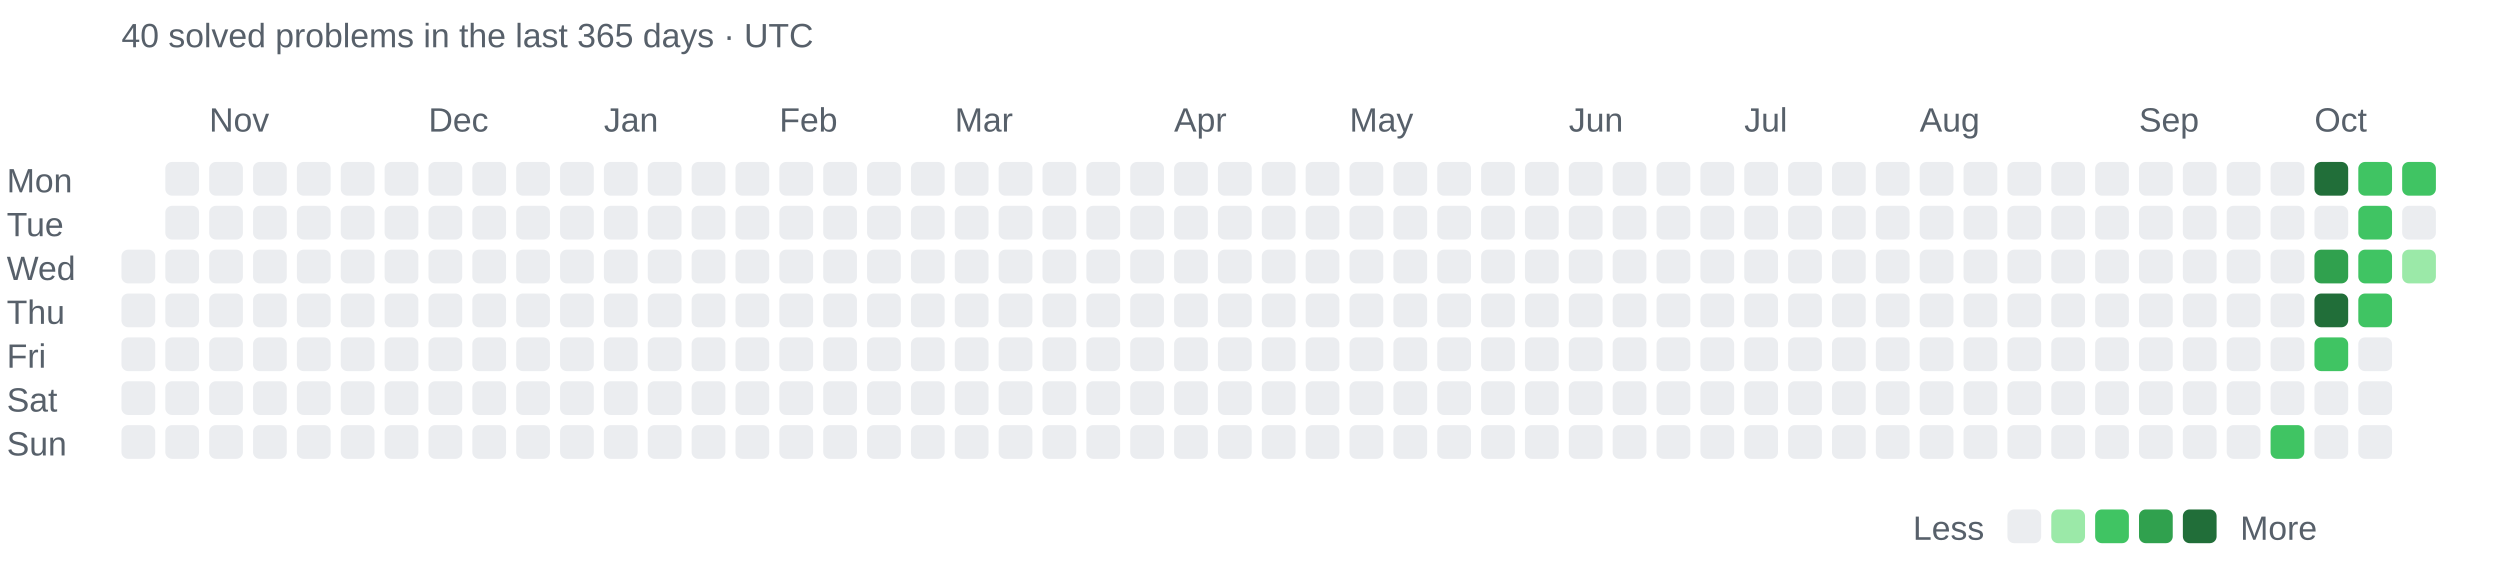
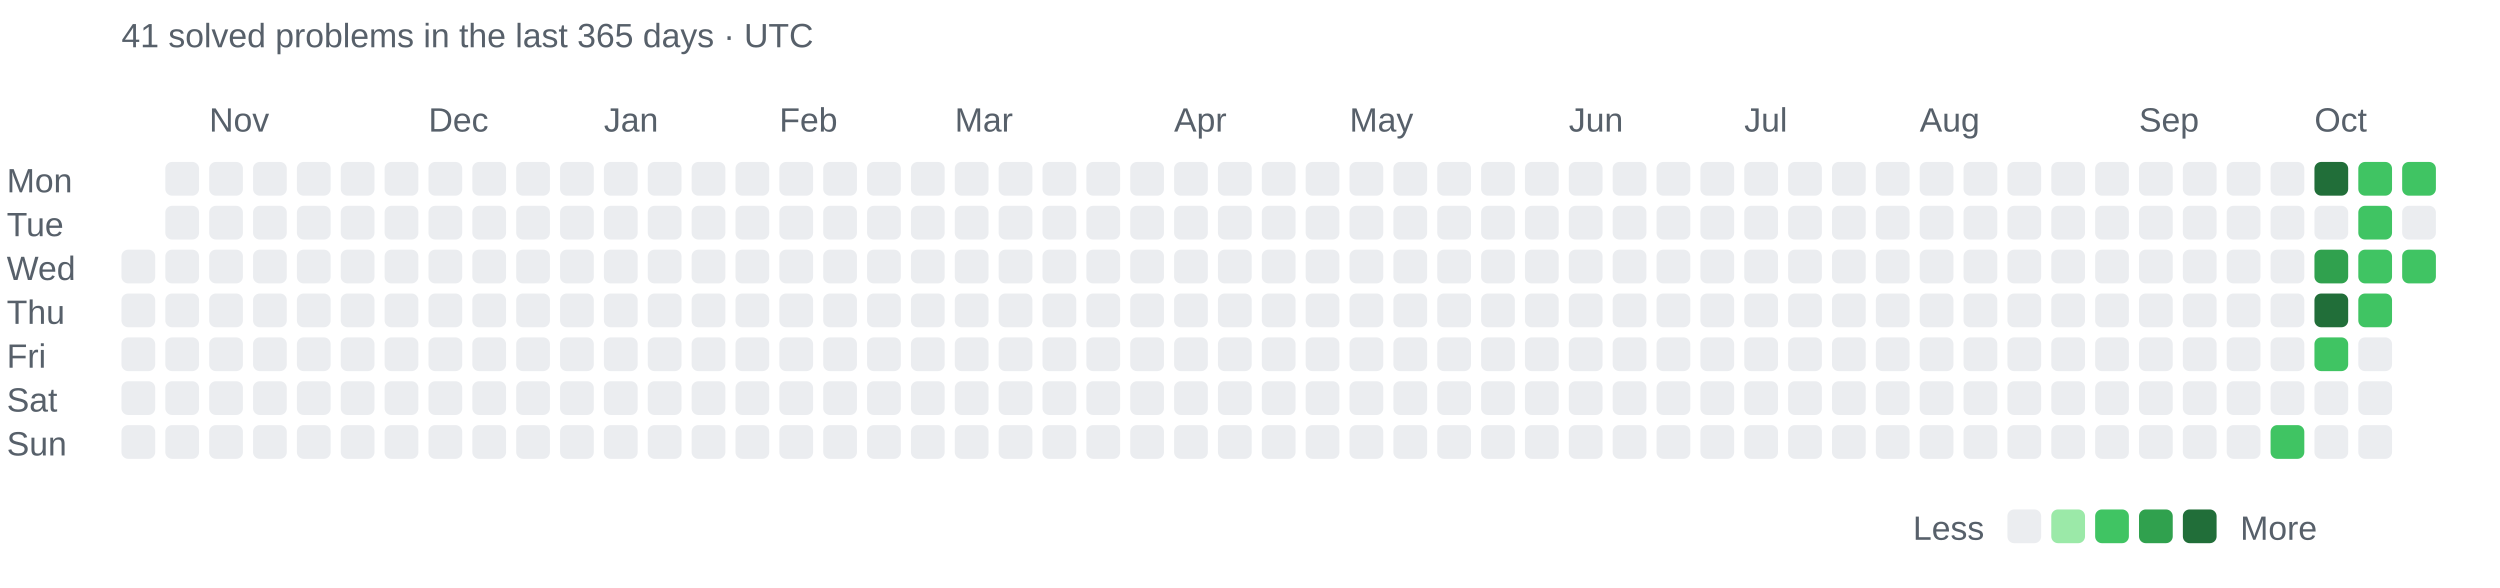
<svg xmlns="http://www.w3.org/2000/svg" width="741" height="174" viewBox="0 0 741 174" role="img" aria-labelledby="title description">
  <g font-family="Arial, sans-serif" font-size="10" fill="#57606a">
-     <text x="36" y="14">40 solved problems in the last 365 days · UTC</text>
+     <text x="36" y="14">41 solved problems in the last 365 days · UTC</text>
    <text x="2" y="57">Mon</text>
    <text x="2" y="70">Tue</text>
    <text x="2" y="83">Wed</text>
    <text x="2" y="96">Thu</text>
    <text x="2" y="109">Fri</text>
    <text x="2" y="122">Sat</text>
    <text x="2" y="135">Sun</text>
    <rect x="36" y="74" width="10" height="10" rx="2" fill="#ebedf0" data-date="2025-10-15" data-count="0" />
    <rect x="36" y="87" width="10" height="10" rx="2" fill="#ebedf0" data-date="2025-10-16" data-count="0" />
    <rect x="36" y="100" width="10" height="10" rx="2" fill="#ebedf0" data-date="2025-10-17" data-count="0" />
    <rect x="36" y="113" width="10" height="10" rx="2" fill="#ebedf0" data-date="2025-10-18" data-count="0" />
    <rect x="36" y="126" width="10" height="10" rx="2" fill="#ebedf0" data-date="2025-10-19" data-count="0" />
    <rect x="49" y="48" width="10" height="10" rx="2" fill="#ebedf0" data-date="2025-10-20" data-count="0" />
    <rect x="49" y="61" width="10" height="10" rx="2" fill="#ebedf0" data-date="2025-10-21" data-count="0" />
    <rect x="49" y="74" width="10" height="10" rx="2" fill="#ebedf0" data-date="2025-10-22" data-count="0" />
    <rect x="49" y="87" width="10" height="10" rx="2" fill="#ebedf0" data-date="2025-10-23" data-count="0" />
    <rect x="49" y="100" width="10" height="10" rx="2" fill="#ebedf0" data-date="2025-10-24" data-count="0" />
    <rect x="49" y="113" width="10" height="10" rx="2" fill="#ebedf0" data-date="2025-10-25" data-count="0" />
    <rect x="49" y="126" width="10" height="10" rx="2" fill="#ebedf0" data-date="2025-10-26" data-count="0" />
    <rect x="62" y="48" width="10" height="10" rx="2" fill="#ebedf0" data-date="2025-10-27" data-count="0" />
    <rect x="62" y="61" width="10" height="10" rx="2" fill="#ebedf0" data-date="2025-10-28" data-count="0" />
    <rect x="62" y="74" width="10" height="10" rx="2" fill="#ebedf0" data-date="2025-10-29" data-count="0" />
    <rect x="62" y="87" width="10" height="10" rx="2" fill="#ebedf0" data-date="2025-10-30" data-count="0" />
    <rect x="62" y="100" width="10" height="10" rx="2" fill="#ebedf0" data-date="2025-10-31" data-count="0" />
    <text x="62" y="39">Nov</text>
    <rect x="62" y="113" width="10" height="10" rx="2" fill="#ebedf0" data-date="2025-11-01" data-count="0" />
    <rect x="62" y="126" width="10" height="10" rx="2" fill="#ebedf0" data-date="2025-11-02" data-count="0" />
    <rect x="75" y="48" width="10" height="10" rx="2" fill="#ebedf0" data-date="2025-11-03" data-count="0" />
    <rect x="75" y="61" width="10" height="10" rx="2" fill="#ebedf0" data-date="2025-11-04" data-count="0" />
    <rect x="75" y="74" width="10" height="10" rx="2" fill="#ebedf0" data-date="2025-11-05" data-count="0" />
    <rect x="75" y="87" width="10" height="10" rx="2" fill="#ebedf0" data-date="2025-11-06" data-count="0" />
    <rect x="75" y="100" width="10" height="10" rx="2" fill="#ebedf0" data-date="2025-11-07" data-count="0" />
    <rect x="75" y="113" width="10" height="10" rx="2" fill="#ebedf0" data-date="2025-11-08" data-count="0" />
    <rect x="75" y="126" width="10" height="10" rx="2" fill="#ebedf0" data-date="2025-11-09" data-count="0" />
    <rect x="88" y="48" width="10" height="10" rx="2" fill="#ebedf0" data-date="2025-11-10" data-count="0" />
    <rect x="88" y="61" width="10" height="10" rx="2" fill="#ebedf0" data-date="2025-11-11" data-count="0" />
    <rect x="88" y="74" width="10" height="10" rx="2" fill="#ebedf0" data-date="2025-11-12" data-count="0" />
    <rect x="88" y="87" width="10" height="10" rx="2" fill="#ebedf0" data-date="2025-11-13" data-count="0" />
    <rect x="88" y="100" width="10" height="10" rx="2" fill="#ebedf0" data-date="2025-11-14" data-count="0" />
    <rect x="88" y="113" width="10" height="10" rx="2" fill="#ebedf0" data-date="2025-11-15" data-count="0" />
    <rect x="88" y="126" width="10" height="10" rx="2" fill="#ebedf0" data-date="2025-11-16" data-count="0" />
    <rect x="101" y="48" width="10" height="10" rx="2" fill="#ebedf0" data-date="2025-11-17" data-count="0" />
    <rect x="101" y="61" width="10" height="10" rx="2" fill="#ebedf0" data-date="2025-11-18" data-count="0" />
    <rect x="101" y="74" width="10" height="10" rx="2" fill="#ebedf0" data-date="2025-11-19" data-count="0" />
    <rect x="101" y="87" width="10" height="10" rx="2" fill="#ebedf0" data-date="2025-11-20" data-count="0" />
    <rect x="101" y="100" width="10" height="10" rx="2" fill="#ebedf0" data-date="2025-11-21" data-count="0" />
    <rect x="101" y="113" width="10" height="10" rx="2" fill="#ebedf0" data-date="2025-11-22" data-count="0" />
    <rect x="101" y="126" width="10" height="10" rx="2" fill="#ebedf0" data-date="2025-11-23" data-count="0" />
    <rect x="114" y="48" width="10" height="10" rx="2" fill="#ebedf0" data-date="2025-11-24" data-count="0" />
    <rect x="114" y="61" width="10" height="10" rx="2" fill="#ebedf0" data-date="2025-11-25" data-count="0" />
    <rect x="114" y="74" width="10" height="10" rx="2" fill="#ebedf0" data-date="2025-11-26" data-count="0" />
    <rect x="114" y="87" width="10" height="10" rx="2" fill="#ebedf0" data-date="2025-11-27" data-count="0" />
    <rect x="114" y="100" width="10" height="10" rx="2" fill="#ebedf0" data-date="2025-11-28" data-count="0" />
    <rect x="114" y="113" width="10" height="10" rx="2" fill="#ebedf0" data-date="2025-11-29" data-count="0" />
    <rect x="114" y="126" width="10" height="10" rx="2" fill="#ebedf0" data-date="2025-11-30" data-count="0" />
    <text x="127" y="39">Dec</text>
    <rect x="127" y="48" width="10" height="10" rx="2" fill="#ebedf0" data-date="2025-12-01" data-count="0" />
    <rect x="127" y="61" width="10" height="10" rx="2" fill="#ebedf0" data-date="2025-12-02" data-count="0" />
    <rect x="127" y="74" width="10" height="10" rx="2" fill="#ebedf0" data-date="2025-12-03" data-count="0" />
    <rect x="127" y="87" width="10" height="10" rx="2" fill="#ebedf0" data-date="2025-12-04" data-count="0" />
    <rect x="127" y="100" width="10" height="10" rx="2" fill="#ebedf0" data-date="2025-12-05" data-count="0" />
    <rect x="127" y="113" width="10" height="10" rx="2" fill="#ebedf0" data-date="2025-12-06" data-count="0" />
    <rect x="127" y="126" width="10" height="10" rx="2" fill="#ebedf0" data-date="2025-12-07" data-count="0" />
    <rect x="140" y="48" width="10" height="10" rx="2" fill="#ebedf0" data-date="2025-12-08" data-count="0" />
    <rect x="140" y="61" width="10" height="10" rx="2" fill="#ebedf0" data-date="2025-12-09" data-count="0" />
    <rect x="140" y="74" width="10" height="10" rx="2" fill="#ebedf0" data-date="2025-12-10" data-count="0" />
    <rect x="140" y="87" width="10" height="10" rx="2" fill="#ebedf0" data-date="2025-12-11" data-count="0" />
    <rect x="140" y="100" width="10" height="10" rx="2" fill="#ebedf0" data-date="2025-12-12" data-count="0" />
    <rect x="140" y="113" width="10" height="10" rx="2" fill="#ebedf0" data-date="2025-12-13" data-count="0" />
    <rect x="140" y="126" width="10" height="10" rx="2" fill="#ebedf0" data-date="2025-12-14" data-count="0" />
    <rect x="153" y="48" width="10" height="10" rx="2" fill="#ebedf0" data-date="2025-12-15" data-count="0" />
    <rect x="153" y="61" width="10" height="10" rx="2" fill="#ebedf0" data-date="2025-12-16" data-count="0" />
    <rect x="153" y="74" width="10" height="10" rx="2" fill="#ebedf0" data-date="2025-12-17" data-count="0" />
    <rect x="153" y="87" width="10" height="10" rx="2" fill="#ebedf0" data-date="2025-12-18" data-count="0" />
    <rect x="153" y="100" width="10" height="10" rx="2" fill="#ebedf0" data-date="2025-12-19" data-count="0" />
    <rect x="153" y="113" width="10" height="10" rx="2" fill="#ebedf0" data-date="2025-12-20" data-count="0" />
    <rect x="153" y="126" width="10" height="10" rx="2" fill="#ebedf0" data-date="2025-12-21" data-count="0" />
    <rect x="166" y="48" width="10" height="10" rx="2" fill="#ebedf0" data-date="2025-12-22" data-count="0" />
    <rect x="166" y="61" width="10" height="10" rx="2" fill="#ebedf0" data-date="2025-12-23" data-count="0" />
    <rect x="166" y="74" width="10" height="10" rx="2" fill="#ebedf0" data-date="2025-12-24" data-count="0" />
    <rect x="166" y="87" width="10" height="10" rx="2" fill="#ebedf0" data-date="2025-12-25" data-count="0" />
    <rect x="166" y="100" width="10" height="10" rx="2" fill="#ebedf0" data-date="2025-12-26" data-count="0" />
    <rect x="166" y="113" width="10" height="10" rx="2" fill="#ebedf0" data-date="2025-12-27" data-count="0" />
    <rect x="166" y="126" width="10" height="10" rx="2" fill="#ebedf0" data-date="2025-12-28" data-count="0" />
    <rect x="179" y="48" width="10" height="10" rx="2" fill="#ebedf0" data-date="2025-12-29" data-count="0" />
    <rect x="179" y="61" width="10" height="10" rx="2" fill="#ebedf0" data-date="2025-12-30" data-count="0" />
    <rect x="179" y="74" width="10" height="10" rx="2" fill="#ebedf0" data-date="2025-12-31" data-count="0" />
    <text x="179" y="39">Jan</text>
    <rect x="179" y="87" width="10" height="10" rx="2" fill="#ebedf0" data-date="2026-01-01" data-count="0" />
    <rect x="179" y="100" width="10" height="10" rx="2" fill="#ebedf0" data-date="2026-01-02" data-count="0" />
    <rect x="179" y="113" width="10" height="10" rx="2" fill="#ebedf0" data-date="2026-01-03" data-count="0" />
    <rect x="179" y="126" width="10" height="10" rx="2" fill="#ebedf0" data-date="2026-01-04" data-count="0" />
    <rect x="192" y="48" width="10" height="10" rx="2" fill="#ebedf0" data-date="2026-01-05" data-count="0" />
    <rect x="192" y="61" width="10" height="10" rx="2" fill="#ebedf0" data-date="2026-01-06" data-count="0" />
    <rect x="192" y="74" width="10" height="10" rx="2" fill="#ebedf0" data-date="2026-01-07" data-count="0" />
    <rect x="192" y="87" width="10" height="10" rx="2" fill="#ebedf0" data-date="2026-01-08" data-count="0" />
    <rect x="192" y="100" width="10" height="10" rx="2" fill="#ebedf0" data-date="2026-01-09" data-count="0" />
    <rect x="192" y="113" width="10" height="10" rx="2" fill="#ebedf0" data-date="2026-01-10" data-count="0" />
    <rect x="192" y="126" width="10" height="10" rx="2" fill="#ebedf0" data-date="2026-01-11" data-count="0" />
    <rect x="205" y="48" width="10" height="10" rx="2" fill="#ebedf0" data-date="2026-01-12" data-count="0" />
    <rect x="205" y="61" width="10" height="10" rx="2" fill="#ebedf0" data-date="2026-01-13" data-count="0" />
    <rect x="205" y="74" width="10" height="10" rx="2" fill="#ebedf0" data-date="2026-01-14" data-count="0" />
    <rect x="205" y="87" width="10" height="10" rx="2" fill="#ebedf0" data-date="2026-01-15" data-count="0" />
    <rect x="205" y="100" width="10" height="10" rx="2" fill="#ebedf0" data-date="2026-01-16" data-count="0" />
    <rect x="205" y="113" width="10" height="10" rx="2" fill="#ebedf0" data-date="2026-01-17" data-count="0" />
    <rect x="205" y="126" width="10" height="10" rx="2" fill="#ebedf0" data-date="2026-01-18" data-count="0" />
    <rect x="218" y="48" width="10" height="10" rx="2" fill="#ebedf0" data-date="2026-01-19" data-count="0" />
    <rect x="218" y="61" width="10" height="10" rx="2" fill="#ebedf0" data-date="2026-01-20" data-count="0" />
    <rect x="218" y="74" width="10" height="10" rx="2" fill="#ebedf0" data-date="2026-01-21" data-count="0" />
    <rect x="218" y="87" width="10" height="10" rx="2" fill="#ebedf0" data-date="2026-01-22" data-count="0" />
    <rect x="218" y="100" width="10" height="10" rx="2" fill="#ebedf0" data-date="2026-01-23" data-count="0" />
    <rect x="218" y="113" width="10" height="10" rx="2" fill="#ebedf0" data-date="2026-01-24" data-count="0" />
    <rect x="218" y="126" width="10" height="10" rx="2" fill="#ebedf0" data-date="2026-01-25" data-count="0" />
    <rect x="231" y="48" width="10" height="10" rx="2" fill="#ebedf0" data-date="2026-01-26" data-count="0" />
    <rect x="231" y="61" width="10" height="10" rx="2" fill="#ebedf0" data-date="2026-01-27" data-count="0" />
    <rect x="231" y="74" width="10" height="10" rx="2" fill="#ebedf0" data-date="2026-01-28" data-count="0" />
    <rect x="231" y="87" width="10" height="10" rx="2" fill="#ebedf0" data-date="2026-01-29" data-count="0" />
    <rect x="231" y="100" width="10" height="10" rx="2" fill="#ebedf0" data-date="2026-01-30" data-count="0" />
    <rect x="231" y="113" width="10" height="10" rx="2" fill="#ebedf0" data-date="2026-01-31" data-count="0" />
    <text x="231" y="39">Feb</text>
    <rect x="231" y="126" width="10" height="10" rx="2" fill="#ebedf0" data-date="2026-02-01" data-count="0" />
    <rect x="244" y="48" width="10" height="10" rx="2" fill="#ebedf0" data-date="2026-02-02" data-count="0" />
    <rect x="244" y="61" width="10" height="10" rx="2" fill="#ebedf0" data-date="2026-02-03" data-count="0" />
    <rect x="244" y="74" width="10" height="10" rx="2" fill="#ebedf0" data-date="2026-02-04" data-count="0" />
    <rect x="244" y="87" width="10" height="10" rx="2" fill="#ebedf0" data-date="2026-02-05" data-count="0" />
    <rect x="244" y="100" width="10" height="10" rx="2" fill="#ebedf0" data-date="2026-02-06" data-count="0" />
    <rect x="244" y="113" width="10" height="10" rx="2" fill="#ebedf0" data-date="2026-02-07" data-count="0" />
    <rect x="244" y="126" width="10" height="10" rx="2" fill="#ebedf0" data-date="2026-02-08" data-count="0" />
    <rect x="257" y="48" width="10" height="10" rx="2" fill="#ebedf0" data-date="2026-02-09" data-count="0" />
    <rect x="257" y="61" width="10" height="10" rx="2" fill="#ebedf0" data-date="2026-02-10" data-count="0" />
    <rect x="257" y="74" width="10" height="10" rx="2" fill="#ebedf0" data-date="2026-02-11" data-count="0" />
    <rect x="257" y="87" width="10" height="10" rx="2" fill="#ebedf0" data-date="2026-02-12" data-count="0" />
    <rect x="257" y="100" width="10" height="10" rx="2" fill="#ebedf0" data-date="2026-02-13" data-count="0" />
    <rect x="257" y="113" width="10" height="10" rx="2" fill="#ebedf0" data-date="2026-02-14" data-count="0" />
    <rect x="257" y="126" width="10" height="10" rx="2" fill="#ebedf0" data-date="2026-02-15" data-count="0" />
    <rect x="270" y="48" width="10" height="10" rx="2" fill="#ebedf0" data-date="2026-02-16" data-count="0" />
    <rect x="270" y="61" width="10" height="10" rx="2" fill="#ebedf0" data-date="2026-02-17" data-count="0" />
    <rect x="270" y="74" width="10" height="10" rx="2" fill="#ebedf0" data-date="2026-02-18" data-count="0" />
    <rect x="270" y="87" width="10" height="10" rx="2" fill="#ebedf0" data-date="2026-02-19" data-count="0" />
    <rect x="270" y="100" width="10" height="10" rx="2" fill="#ebedf0" data-date="2026-02-20" data-count="0" />
    <rect x="270" y="113" width="10" height="10" rx="2" fill="#ebedf0" data-date="2026-02-21" data-count="0" />
    <rect x="270" y="126" width="10" height="10" rx="2" fill="#ebedf0" data-date="2026-02-22" data-count="0" />
    <rect x="283" y="48" width="10" height="10" rx="2" fill="#ebedf0" data-date="2026-02-23" data-count="0" />
    <rect x="283" y="61" width="10" height="10" rx="2" fill="#ebedf0" data-date="2026-02-24" data-count="0" />
    <rect x="283" y="74" width="10" height="10" rx="2" fill="#ebedf0" data-date="2026-02-25" data-count="0" />
    <rect x="283" y="87" width="10" height="10" rx="2" fill="#ebedf0" data-date="2026-02-26" data-count="0" />
    <rect x="283" y="100" width="10" height="10" rx="2" fill="#ebedf0" data-date="2026-02-27" data-count="0" />
    <rect x="283" y="113" width="10" height="10" rx="2" fill="#ebedf0" data-date="2026-02-28" data-count="0" />
    <text x="283" y="39">Mar</text>
    <rect x="283" y="126" width="10" height="10" rx="2" fill="#ebedf0" data-date="2026-03-01" data-count="0" />
    <rect x="296" y="48" width="10" height="10" rx="2" fill="#ebedf0" data-date="2026-03-02" data-count="0" />
    <rect x="296" y="61" width="10" height="10" rx="2" fill="#ebedf0" data-date="2026-03-03" data-count="0" />
    <rect x="296" y="74" width="10" height="10" rx="2" fill="#ebedf0" data-date="2026-03-04" data-count="0" />
    <rect x="296" y="87" width="10" height="10" rx="2" fill="#ebedf0" data-date="2026-03-05" data-count="0" />
    <rect x="296" y="100" width="10" height="10" rx="2" fill="#ebedf0" data-date="2026-03-06" data-count="0" />
    <rect x="296" y="113" width="10" height="10" rx="2" fill="#ebedf0" data-date="2026-03-07" data-count="0" />
    <rect x="296" y="126" width="10" height="10" rx="2" fill="#ebedf0" data-date="2026-03-08" data-count="0" />
    <rect x="309" y="48" width="10" height="10" rx="2" fill="#ebedf0" data-date="2026-03-09" data-count="0" />
    <rect x="309" y="61" width="10" height="10" rx="2" fill="#ebedf0" data-date="2026-03-10" data-count="0" />
    <rect x="309" y="74" width="10" height="10" rx="2" fill="#ebedf0" data-date="2026-03-11" data-count="0" />
    <rect x="309" y="87" width="10" height="10" rx="2" fill="#ebedf0" data-date="2026-03-12" data-count="0" />
    <rect x="309" y="100" width="10" height="10" rx="2" fill="#ebedf0" data-date="2026-03-13" data-count="0" />
    <rect x="309" y="113" width="10" height="10" rx="2" fill="#ebedf0" data-date="2026-03-14" data-count="0" />
    <rect x="309" y="126" width="10" height="10" rx="2" fill="#ebedf0" data-date="2026-03-15" data-count="0" />
    <rect x="322" y="48" width="10" height="10" rx="2" fill="#ebedf0" data-date="2026-03-16" data-count="0" />
    <rect x="322" y="61" width="10" height="10" rx="2" fill="#ebedf0" data-date="2026-03-17" data-count="0" />
    <rect x="322" y="74" width="10" height="10" rx="2" fill="#ebedf0" data-date="2026-03-18" data-count="0" />
    <rect x="322" y="87" width="10" height="10" rx="2" fill="#ebedf0" data-date="2026-03-19" data-count="0" />
    <rect x="322" y="100" width="10" height="10" rx="2" fill="#ebedf0" data-date="2026-03-20" data-count="0" />
    <rect x="322" y="113" width="10" height="10" rx="2" fill="#ebedf0" data-date="2026-03-21" data-count="0" />
    <rect x="322" y="126" width="10" height="10" rx="2" fill="#ebedf0" data-date="2026-03-22" data-count="0" />
    <rect x="335" y="48" width="10" height="10" rx="2" fill="#ebedf0" data-date="2026-03-23" data-count="0" />
    <rect x="335" y="61" width="10" height="10" rx="2" fill="#ebedf0" data-date="2026-03-24" data-count="0" />
    <rect x="335" y="74" width="10" height="10" rx="2" fill="#ebedf0" data-date="2026-03-25" data-count="0" />
    <rect x="335" y="87" width="10" height="10" rx="2" fill="#ebedf0" data-date="2026-03-26" data-count="0" />
    <rect x="335" y="100" width="10" height="10" rx="2" fill="#ebedf0" data-date="2026-03-27" data-count="0" />
    <rect x="335" y="113" width="10" height="10" rx="2" fill="#ebedf0" data-date="2026-03-28" data-count="0" />
    <rect x="335" y="126" width="10" height="10" rx="2" fill="#ebedf0" data-date="2026-03-29" data-count="0" />
    <rect x="348" y="48" width="10" height="10" rx="2" fill="#ebedf0" data-date="2026-03-30" data-count="0" />
    <rect x="348" y="61" width="10" height="10" rx="2" fill="#ebedf0" data-date="2026-03-31" data-count="0" />
    <text x="348" y="39">Apr</text>
    <rect x="348" y="74" width="10" height="10" rx="2" fill="#ebedf0" data-date="2026-04-01" data-count="0" />
    <rect x="348" y="87" width="10" height="10" rx="2" fill="#ebedf0" data-date="2026-04-02" data-count="0" />
    <rect x="348" y="100" width="10" height="10" rx="2" fill="#ebedf0" data-date="2026-04-03" data-count="0" />
    <rect x="348" y="113" width="10" height="10" rx="2" fill="#ebedf0" data-date="2026-04-04" data-count="0" />
    <rect x="348" y="126" width="10" height="10" rx="2" fill="#ebedf0" data-date="2026-04-05" data-count="0" />
    <rect x="361" y="48" width="10" height="10" rx="2" fill="#ebedf0" data-date="2026-04-06" data-count="0" />
    <rect x="361" y="61" width="10" height="10" rx="2" fill="#ebedf0" data-date="2026-04-07" data-count="0" />
    <rect x="361" y="74" width="10" height="10" rx="2" fill="#ebedf0" data-date="2026-04-08" data-count="0" />
    <rect x="361" y="87" width="10" height="10" rx="2" fill="#ebedf0" data-date="2026-04-09" data-count="0" />
    <rect x="361" y="100" width="10" height="10" rx="2" fill="#ebedf0" data-date="2026-04-10" data-count="0" />
    <rect x="361" y="113" width="10" height="10" rx="2" fill="#ebedf0" data-date="2026-04-11" data-count="0" />
    <rect x="361" y="126" width="10" height="10" rx="2" fill="#ebedf0" data-date="2026-04-12" data-count="0" />
    <rect x="374" y="48" width="10" height="10" rx="2" fill="#ebedf0" data-date="2026-04-13" data-count="0" />
    <rect x="374" y="61" width="10" height="10" rx="2" fill="#ebedf0" data-date="2026-04-14" data-count="0" />
    <rect x="374" y="74" width="10" height="10" rx="2" fill="#ebedf0" data-date="2026-04-15" data-count="0" />
    <rect x="374" y="87" width="10" height="10" rx="2" fill="#ebedf0" data-date="2026-04-16" data-count="0" />
    <rect x="374" y="100" width="10" height="10" rx="2" fill="#ebedf0" data-date="2026-04-17" data-count="0" />
    <rect x="374" y="113" width="10" height="10" rx="2" fill="#ebedf0" data-date="2026-04-18" data-count="0" />
    <rect x="374" y="126" width="10" height="10" rx="2" fill="#ebedf0" data-date="2026-04-19" data-count="0" />
    <rect x="387" y="48" width="10" height="10" rx="2" fill="#ebedf0" data-date="2026-04-20" data-count="0" />
    <rect x="387" y="61" width="10" height="10" rx="2" fill="#ebedf0" data-date="2026-04-21" data-count="0" />
    <rect x="387" y="74" width="10" height="10" rx="2" fill="#ebedf0" data-date="2026-04-22" data-count="0" />
    <rect x="387" y="87" width="10" height="10" rx="2" fill="#ebedf0" data-date="2026-04-23" data-count="0" />
    <rect x="387" y="100" width="10" height="10" rx="2" fill="#ebedf0" data-date="2026-04-24" data-count="0" />
    <rect x="387" y="113" width="10" height="10" rx="2" fill="#ebedf0" data-date="2026-04-25" data-count="0" />
    <rect x="387" y="126" width="10" height="10" rx="2" fill="#ebedf0" data-date="2026-04-26" data-count="0" />
    <rect x="400" y="48" width="10" height="10" rx="2" fill="#ebedf0" data-date="2026-04-27" data-count="0" />
    <rect x="400" y="61" width="10" height="10" rx="2" fill="#ebedf0" data-date="2026-04-28" data-count="0" />
    <rect x="400" y="74" width="10" height="10" rx="2" fill="#ebedf0" data-date="2026-04-29" data-count="0" />
    <rect x="400" y="87" width="10" height="10" rx="2" fill="#ebedf0" data-date="2026-04-30" data-count="0" />
    <text x="400" y="39">May</text>
    <rect x="400" y="100" width="10" height="10" rx="2" fill="#ebedf0" data-date="2026-05-01" data-count="0" />
    <rect x="400" y="113" width="10" height="10" rx="2" fill="#ebedf0" data-date="2026-05-02" data-count="0" />
    <rect x="400" y="126" width="10" height="10" rx="2" fill="#ebedf0" data-date="2026-05-03" data-count="0" />
    <rect x="413" y="48" width="10" height="10" rx="2" fill="#ebedf0" data-date="2026-05-04" data-count="0" />
    <rect x="413" y="61" width="10" height="10" rx="2" fill="#ebedf0" data-date="2026-05-05" data-count="0" />
    <rect x="413" y="74" width="10" height="10" rx="2" fill="#ebedf0" data-date="2026-05-06" data-count="0" />
    <rect x="413" y="87" width="10" height="10" rx="2" fill="#ebedf0" data-date="2026-05-07" data-count="0" />
    <rect x="413" y="100" width="10" height="10" rx="2" fill="#ebedf0" data-date="2026-05-08" data-count="0" />
    <rect x="413" y="113" width="10" height="10" rx="2" fill="#ebedf0" data-date="2026-05-09" data-count="0" />
    <rect x="413" y="126" width="10" height="10" rx="2" fill="#ebedf0" data-date="2026-05-10" data-count="0" />
    <rect x="426" y="48" width="10" height="10" rx="2" fill="#ebedf0" data-date="2026-05-11" data-count="0" />
    <rect x="426" y="61" width="10" height="10" rx="2" fill="#ebedf0" data-date="2026-05-12" data-count="0" />
    <rect x="426" y="74" width="10" height="10" rx="2" fill="#ebedf0" data-date="2026-05-13" data-count="0" />
    <rect x="426" y="87" width="10" height="10" rx="2" fill="#ebedf0" data-date="2026-05-14" data-count="0" />
    <rect x="426" y="100" width="10" height="10" rx="2" fill="#ebedf0" data-date="2026-05-15" data-count="0" />
    <rect x="426" y="113" width="10" height="10" rx="2" fill="#ebedf0" data-date="2026-05-16" data-count="0" />
    <rect x="426" y="126" width="10" height="10" rx="2" fill="#ebedf0" data-date="2026-05-17" data-count="0" />
    <rect x="439" y="48" width="10" height="10" rx="2" fill="#ebedf0" data-date="2026-05-18" data-count="0" />
    <rect x="439" y="61" width="10" height="10" rx="2" fill="#ebedf0" data-date="2026-05-19" data-count="0" />
    <rect x="439" y="74" width="10" height="10" rx="2" fill="#ebedf0" data-date="2026-05-20" data-count="0" />
    <rect x="439" y="87" width="10" height="10" rx="2" fill="#ebedf0" data-date="2026-05-21" data-count="0" />
    <rect x="439" y="100" width="10" height="10" rx="2" fill="#ebedf0" data-date="2026-05-22" data-count="0" />
    <rect x="439" y="113" width="10" height="10" rx="2" fill="#ebedf0" data-date="2026-05-23" data-count="0" />
    <rect x="439" y="126" width="10" height="10" rx="2" fill="#ebedf0" data-date="2026-05-24" data-count="0" />
    <rect x="452" y="48" width="10" height="10" rx="2" fill="#ebedf0" data-date="2026-05-25" data-count="0" />
    <rect x="452" y="61" width="10" height="10" rx="2" fill="#ebedf0" data-date="2026-05-26" data-count="0" />
    <rect x="452" y="74" width="10" height="10" rx="2" fill="#ebedf0" data-date="2026-05-27" data-count="0" />
    <rect x="452" y="87" width="10" height="10" rx="2" fill="#ebedf0" data-date="2026-05-28" data-count="0" />
    <rect x="452" y="100" width="10" height="10" rx="2" fill="#ebedf0" data-date="2026-05-29" data-count="0" />
    <rect x="452" y="113" width="10" height="10" rx="2" fill="#ebedf0" data-date="2026-05-30" data-count="0" />
    <rect x="452" y="126" width="10" height="10" rx="2" fill="#ebedf0" data-date="2026-05-31" data-count="0" />
    <text x="465" y="39">Jun</text>
    <rect x="465" y="48" width="10" height="10" rx="2" fill="#ebedf0" data-date="2026-06-01" data-count="0" />
    <rect x="465" y="61" width="10" height="10" rx="2" fill="#ebedf0" data-date="2026-06-02" data-count="0" />
    <rect x="465" y="74" width="10" height="10" rx="2" fill="#ebedf0" data-date="2026-06-03" data-count="0" />
    <rect x="465" y="87" width="10" height="10" rx="2" fill="#ebedf0" data-date="2026-06-04" data-count="0" />
    <rect x="465" y="100" width="10" height="10" rx="2" fill="#ebedf0" data-date="2026-06-05" data-count="0" />
    <rect x="465" y="113" width="10" height="10" rx="2" fill="#ebedf0" data-date="2026-06-06" data-count="0" />
    <rect x="465" y="126" width="10" height="10" rx="2" fill="#ebedf0" data-date="2026-06-07" data-count="0" />
    <rect x="478" y="48" width="10" height="10" rx="2" fill="#ebedf0" data-date="2026-06-08" data-count="0" />
    <rect x="478" y="61" width="10" height="10" rx="2" fill="#ebedf0" data-date="2026-06-09" data-count="0" />
    <rect x="478" y="74" width="10" height="10" rx="2" fill="#ebedf0" data-date="2026-06-10" data-count="0" />
    <rect x="478" y="87" width="10" height="10" rx="2" fill="#ebedf0" data-date="2026-06-11" data-count="0" />
    <rect x="478" y="100" width="10" height="10" rx="2" fill="#ebedf0" data-date="2026-06-12" data-count="0" />
    <rect x="478" y="113" width="10" height="10" rx="2" fill="#ebedf0" data-date="2026-06-13" data-count="0" />
    <rect x="478" y="126" width="10" height="10" rx="2" fill="#ebedf0" data-date="2026-06-14" data-count="0" />
    <rect x="491" y="48" width="10" height="10" rx="2" fill="#ebedf0" data-date="2026-06-15" data-count="0" />
    <rect x="491" y="61" width="10" height="10" rx="2" fill="#ebedf0" data-date="2026-06-16" data-count="0" />
    <rect x="491" y="74" width="10" height="10" rx="2" fill="#ebedf0" data-date="2026-06-17" data-count="0" />
    <rect x="491" y="87" width="10" height="10" rx="2" fill="#ebedf0" data-date="2026-06-18" data-count="0" />
    <rect x="491" y="100" width="10" height="10" rx="2" fill="#ebedf0" data-date="2026-06-19" data-count="0" />
    <rect x="491" y="113" width="10" height="10" rx="2" fill="#ebedf0" data-date="2026-06-20" data-count="0" />
    <rect x="491" y="126" width="10" height="10" rx="2" fill="#ebedf0" data-date="2026-06-21" data-count="0" />
    <rect x="504" y="48" width="10" height="10" rx="2" fill="#ebedf0" data-date="2026-06-22" data-count="0" />
    <rect x="504" y="61" width="10" height="10" rx="2" fill="#ebedf0" data-date="2026-06-23" data-count="0" />
    <rect x="504" y="74" width="10" height="10" rx="2" fill="#ebedf0" data-date="2026-06-24" data-count="0" />
    <rect x="504" y="87" width="10" height="10" rx="2" fill="#ebedf0" data-date="2026-06-25" data-count="0" />
    <rect x="504" y="100" width="10" height="10" rx="2" fill="#ebedf0" data-date="2026-06-26" data-count="0" />
    <rect x="504" y="113" width="10" height="10" rx="2" fill="#ebedf0" data-date="2026-06-27" data-count="0" />
    <rect x="504" y="126" width="10" height="10" rx="2" fill="#ebedf0" data-date="2026-06-28" data-count="0" />
    <rect x="517" y="48" width="10" height="10" rx="2" fill="#ebedf0" data-date="2026-06-29" data-count="0" />
    <rect x="517" y="61" width="10" height="10" rx="2" fill="#ebedf0" data-date="2026-06-30" data-count="0" />
    <text x="517" y="39">Jul</text>
    <rect x="517" y="74" width="10" height="10" rx="2" fill="#ebedf0" data-date="2026-07-01" data-count="0" />
    <rect x="517" y="87" width="10" height="10" rx="2" fill="#ebedf0" data-date="2026-07-02" data-count="0" />
    <rect x="517" y="100" width="10" height="10" rx="2" fill="#ebedf0" data-date="2026-07-03" data-count="0" />
    <rect x="517" y="113" width="10" height="10" rx="2" fill="#ebedf0" data-date="2026-07-04" data-count="0" />
    <rect x="517" y="126" width="10" height="10" rx="2" fill="#ebedf0" data-date="2026-07-05" data-count="0" />
    <rect x="530" y="48" width="10" height="10" rx="2" fill="#ebedf0" data-date="2026-07-06" data-count="0" />
    <rect x="530" y="61" width="10" height="10" rx="2" fill="#ebedf0" data-date="2026-07-07" data-count="0" />
    <rect x="530" y="74" width="10" height="10" rx="2" fill="#ebedf0" data-date="2026-07-08" data-count="0" />
    <rect x="530" y="87" width="10" height="10" rx="2" fill="#ebedf0" data-date="2026-07-09" data-count="0" />
    <rect x="530" y="100" width="10" height="10" rx="2" fill="#ebedf0" data-date="2026-07-10" data-count="0" />
    <rect x="530" y="113" width="10" height="10" rx="2" fill="#ebedf0" data-date="2026-07-11" data-count="0" />
    <rect x="530" y="126" width="10" height="10" rx="2" fill="#ebedf0" data-date="2026-07-12" data-count="0" />
    <rect x="543" y="48" width="10" height="10" rx="2" fill="#ebedf0" data-date="2026-07-13" data-count="0" />
    <rect x="543" y="61" width="10" height="10" rx="2" fill="#ebedf0" data-date="2026-07-14" data-count="0" />
    <rect x="543" y="74" width="10" height="10" rx="2" fill="#ebedf0" data-date="2026-07-15" data-count="0" />
    <rect x="543" y="87" width="10" height="10" rx="2" fill="#ebedf0" data-date="2026-07-16" data-count="0" />
    <rect x="543" y="100" width="10" height="10" rx="2" fill="#ebedf0" data-date="2026-07-17" data-count="0" />
    <rect x="543" y="113" width="10" height="10" rx="2" fill="#ebedf0" data-date="2026-07-18" data-count="0" />
    <rect x="543" y="126" width="10" height="10" rx="2" fill="#ebedf0" data-date="2026-07-19" data-count="0" />
    <rect x="556" y="48" width="10" height="10" rx="2" fill="#ebedf0" data-date="2026-07-20" data-count="0" />
    <rect x="556" y="61" width="10" height="10" rx="2" fill="#ebedf0" data-date="2026-07-21" data-count="0" />
    <rect x="556" y="74" width="10" height="10" rx="2" fill="#ebedf0" data-date="2026-07-22" data-count="0" />
    <rect x="556" y="87" width="10" height="10" rx="2" fill="#ebedf0" data-date="2026-07-23" data-count="0" />
    <rect x="556" y="100" width="10" height="10" rx="2" fill="#ebedf0" data-date="2026-07-24" data-count="0" />
    <rect x="556" y="113" width="10" height="10" rx="2" fill="#ebedf0" data-date="2026-07-25" data-count="0" />
    <rect x="556" y="126" width="10" height="10" rx="2" fill="#ebedf0" data-date="2026-07-26" data-count="0" />
    <rect x="569" y="48" width="10" height="10" rx="2" fill="#ebedf0" data-date="2026-07-27" data-count="0" />
    <rect x="569" y="61" width="10" height="10" rx="2" fill="#ebedf0" data-date="2026-07-28" data-count="0" />
    <rect x="569" y="74" width="10" height="10" rx="2" fill="#ebedf0" data-date="2026-07-29" data-count="0" />
    <rect x="569" y="87" width="10" height="10" rx="2" fill="#ebedf0" data-date="2026-07-30" data-count="0" />
    <rect x="569" y="100" width="10" height="10" rx="2" fill="#ebedf0" data-date="2026-07-31" data-count="0" />
    <text x="569" y="39">Aug</text>
    <rect x="569" y="113" width="10" height="10" rx="2" fill="#ebedf0" data-date="2026-08-01" data-count="0" />
    <rect x="569" y="126" width="10" height="10" rx="2" fill="#ebedf0" data-date="2026-08-02" data-count="0" />
    <rect x="582" y="48" width="10" height="10" rx="2" fill="#ebedf0" data-date="2026-08-03" data-count="0" />
    <rect x="582" y="61" width="10" height="10" rx="2" fill="#ebedf0" data-date="2026-08-04" data-count="0" />
    <rect x="582" y="74" width="10" height="10" rx="2" fill="#ebedf0" data-date="2026-08-05" data-count="0" />
    <rect x="582" y="87" width="10" height="10" rx="2" fill="#ebedf0" data-date="2026-08-06" data-count="0" />
    <rect x="582" y="100" width="10" height="10" rx="2" fill="#ebedf0" data-date="2026-08-07" data-count="0" />
    <rect x="582" y="113" width="10" height="10" rx="2" fill="#ebedf0" data-date="2026-08-08" data-count="0" />
    <rect x="582" y="126" width="10" height="10" rx="2" fill="#ebedf0" data-date="2026-08-09" data-count="0" />
    <rect x="595" y="48" width="10" height="10" rx="2" fill="#ebedf0" data-date="2026-08-10" data-count="0" />
    <rect x="595" y="61" width="10" height="10" rx="2" fill="#ebedf0" data-date="2026-08-11" data-count="0" />
    <rect x="595" y="74" width="10" height="10" rx="2" fill="#ebedf0" data-date="2026-08-12" data-count="0" />
    <rect x="595" y="87" width="10" height="10" rx="2" fill="#ebedf0" data-date="2026-08-13" data-count="0" />
    <rect x="595" y="100" width="10" height="10" rx="2" fill="#ebedf0" data-date="2026-08-14" data-count="0" />
    <rect x="595" y="113" width="10" height="10" rx="2" fill="#ebedf0" data-date="2026-08-15" data-count="0" />
    <rect x="595" y="126" width="10" height="10" rx="2" fill="#ebedf0" data-date="2026-08-16" data-count="0" />
    <rect x="608" y="48" width="10" height="10" rx="2" fill="#ebedf0" data-date="2026-08-17" data-count="0" />
    <rect x="608" y="61" width="10" height="10" rx="2" fill="#ebedf0" data-date="2026-08-18" data-count="0" />
    <rect x="608" y="74" width="10" height="10" rx="2" fill="#ebedf0" data-date="2026-08-19" data-count="0" />
    <rect x="608" y="87" width="10" height="10" rx="2" fill="#ebedf0" data-date="2026-08-20" data-count="0" />
    <rect x="608" y="100" width="10" height="10" rx="2" fill="#ebedf0" data-date="2026-08-21" data-count="0" />
    <rect x="608" y="113" width="10" height="10" rx="2" fill="#ebedf0" data-date="2026-08-22" data-count="0" />
    <rect x="608" y="126" width="10" height="10" rx="2" fill="#ebedf0" data-date="2026-08-23" data-count="0" />
    <rect x="621" y="48" width="10" height="10" rx="2" fill="#ebedf0" data-date="2026-08-24" data-count="0" />
    <rect x="621" y="61" width="10" height="10" rx="2" fill="#ebedf0" data-date="2026-08-25" data-count="0" />
    <rect x="621" y="74" width="10" height="10" rx="2" fill="#ebedf0" data-date="2026-08-26" data-count="0" />
    <rect x="621" y="87" width="10" height="10" rx="2" fill="#ebedf0" data-date="2026-08-27" data-count="0" />
    <rect x="621" y="100" width="10" height="10" rx="2" fill="#ebedf0" data-date="2026-08-28" data-count="0" />
    <rect x="621" y="113" width="10" height="10" rx="2" fill="#ebedf0" data-date="2026-08-29" data-count="0" />
    <rect x="621" y="126" width="10" height="10" rx="2" fill="#ebedf0" data-date="2026-08-30" data-count="0" />
    <rect x="634" y="48" width="10" height="10" rx="2" fill="#ebedf0" data-date="2026-08-31" data-count="0" />
    <text x="634" y="39">Sep</text>
    <rect x="634" y="61" width="10" height="10" rx="2" fill="#ebedf0" data-date="2026-09-01" data-count="0" />
    <rect x="634" y="74" width="10" height="10" rx="2" fill="#ebedf0" data-date="2026-09-02" data-count="0" />
    <rect x="634" y="87" width="10" height="10" rx="2" fill="#ebedf0" data-date="2026-09-03" data-count="0" />
    <rect x="634" y="100" width="10" height="10" rx="2" fill="#ebedf0" data-date="2026-09-04" data-count="0" />
    <rect x="634" y="113" width="10" height="10" rx="2" fill="#ebedf0" data-date="2026-09-05" data-count="0" />
    <rect x="634" y="126" width="10" height="10" rx="2" fill="#ebedf0" data-date="2026-09-06" data-count="0" />
    <rect x="647" y="48" width="10" height="10" rx="2" fill="#ebedf0" data-date="2026-09-07" data-count="0" />
    <rect x="647" y="61" width="10" height="10" rx="2" fill="#ebedf0" data-date="2026-09-08" data-count="0" />
    <rect x="647" y="74" width="10" height="10" rx="2" fill="#ebedf0" data-date="2026-09-09" data-count="0" />
    <rect x="647" y="87" width="10" height="10" rx="2" fill="#ebedf0" data-date="2026-09-10" data-count="0" />
    <rect x="647" y="100" width="10" height="10" rx="2" fill="#ebedf0" data-date="2026-09-11" data-count="0" />
    <rect x="647" y="113" width="10" height="10" rx="2" fill="#ebedf0" data-date="2026-09-12" data-count="0" />
    <rect x="647" y="126" width="10" height="10" rx="2" fill="#ebedf0" data-date="2026-09-13" data-count="0" />
    <rect x="660" y="48" width="10" height="10" rx="2" fill="#ebedf0" data-date="2026-09-14" data-count="0" />
    <rect x="660" y="61" width="10" height="10" rx="2" fill="#ebedf0" data-date="2026-09-15" data-count="0" />
    <rect x="660" y="74" width="10" height="10" rx="2" fill="#ebedf0" data-date="2026-09-16" data-count="0" />
    <rect x="660" y="87" width="10" height="10" rx="2" fill="#ebedf0" data-date="2026-09-17" data-count="0" />
    <rect x="660" y="100" width="10" height="10" rx="2" fill="#ebedf0" data-date="2026-09-18" data-count="0" />
    <rect x="660" y="113" width="10" height="10" rx="2" fill="#ebedf0" data-date="2026-09-19" data-count="0" />
    <rect x="660" y="126" width="10" height="10" rx="2" fill="#ebedf0" data-date="2026-09-20" data-count="0" />
    <rect x="673" y="48" width="10" height="10" rx="2" fill="#ebedf0" data-date="2026-09-21" data-count="0" />
    <rect x="673" y="61" width="10" height="10" rx="2" fill="#ebedf0" data-date="2026-09-22" data-count="0" />
    <rect x="673" y="74" width="10" height="10" rx="2" fill="#ebedf0" data-date="2026-09-23" data-count="0" />
    <rect x="673" y="87" width="10" height="10" rx="2" fill="#ebedf0" data-date="2026-09-24" data-count="0" />
    <rect x="673" y="100" width="10" height="10" rx="2" fill="#ebedf0" data-date="2026-09-25" data-count="0" />
    <rect x="673" y="113" width="10" height="10" rx="2" fill="#ebedf0" data-date="2026-09-26" data-count="0" />
    <rect x="673" y="126" width="10" height="10" rx="2" fill="#40c463" data-date="2026-09-27" data-count="3" />
    <rect x="686" y="48" width="10" height="10" rx="2" fill="#216e39" data-date="2026-09-28" data-count="8" />
    <rect x="686" y="61" width="10" height="10" rx="2" fill="#ebedf0" data-date="2026-09-29" data-count="0" />
    <rect x="686" y="74" width="10" height="10" rx="2" fill="#30a14e" data-date="2026-09-30" data-count="4" />
    <text x="686" y="39">Oct</text>
    <rect x="686" y="87" width="10" height="10" rx="2" fill="#216e39" data-date="2026-10-01" data-count="8" />
    <rect x="686" y="100" width="10" height="10" rx="2" fill="#40c463" data-date="2026-10-02" data-count="3" />
    <rect x="686" y="113" width="10" height="10" rx="2" fill="#ebedf0" data-date="2026-10-03" data-count="0" />
    <rect x="686" y="126" width="10" height="10" rx="2" fill="#ebedf0" data-date="2026-10-04" data-count="0" />
    <rect x="699" y="48" width="10" height="10" rx="2" fill="#40c463" data-date="2026-10-05" data-count="2" />
    <rect x="699" y="61" width="10" height="10" rx="2" fill="#40c463" data-date="2026-10-06" data-count="3" />
    <rect x="699" y="74" width="10" height="10" rx="2" fill="#40c463" data-date="2026-10-07" data-count="3" />
    <rect x="699" y="87" width="10" height="10" rx="2" fill="#40c463" data-date="2026-10-08" data-count="3" />
    <rect x="699" y="100" width="10" height="10" rx="2" fill="#ebedf0" data-date="2026-10-09" data-count="0" />
    <rect x="699" y="113" width="10" height="10" rx="2" fill="#ebedf0" data-date="2026-10-10" data-count="0" />
    <rect x="699" y="126" width="10" height="10" rx="2" fill="#ebedf0" data-date="2026-10-11" data-count="0" />
    <rect x="712" y="48" width="10" height="10" rx="2" fill="#40c463" data-date="2026-10-12" data-count="2" />
    <rect x="712" y="61" width="10" height="10" rx="2" fill="#ebedf0" data-date="2026-10-13" data-count="0" />
-     <rect x="712" y="74" width="10" height="10" rx="2" fill="#9be9a8" data-date="2026-10-14" data-count="1" />
+     <rect x="712" y="74" width="10" height="10" rx="2" fill="#40c463" data-date="2026-10-14" data-count="2" />
    <text x="567" y="160">Less</text>
    <rect x="595" y="151" width="10" height="10" rx="2" fill="#ebedf0" />
    <rect x="608" y="151" width="10" height="10" rx="2" fill="#9be9a8" />
    <rect x="621" y="151" width="10" height="10" rx="2" fill="#40c463" />
    <rect x="634" y="151" width="10" height="10" rx="2" fill="#30a14e" />
    <rect x="647" y="151" width="10" height="10" rx="2" fill="#216e39" />
    <text x="664" y="160">More</text>
  </g>
</svg>
